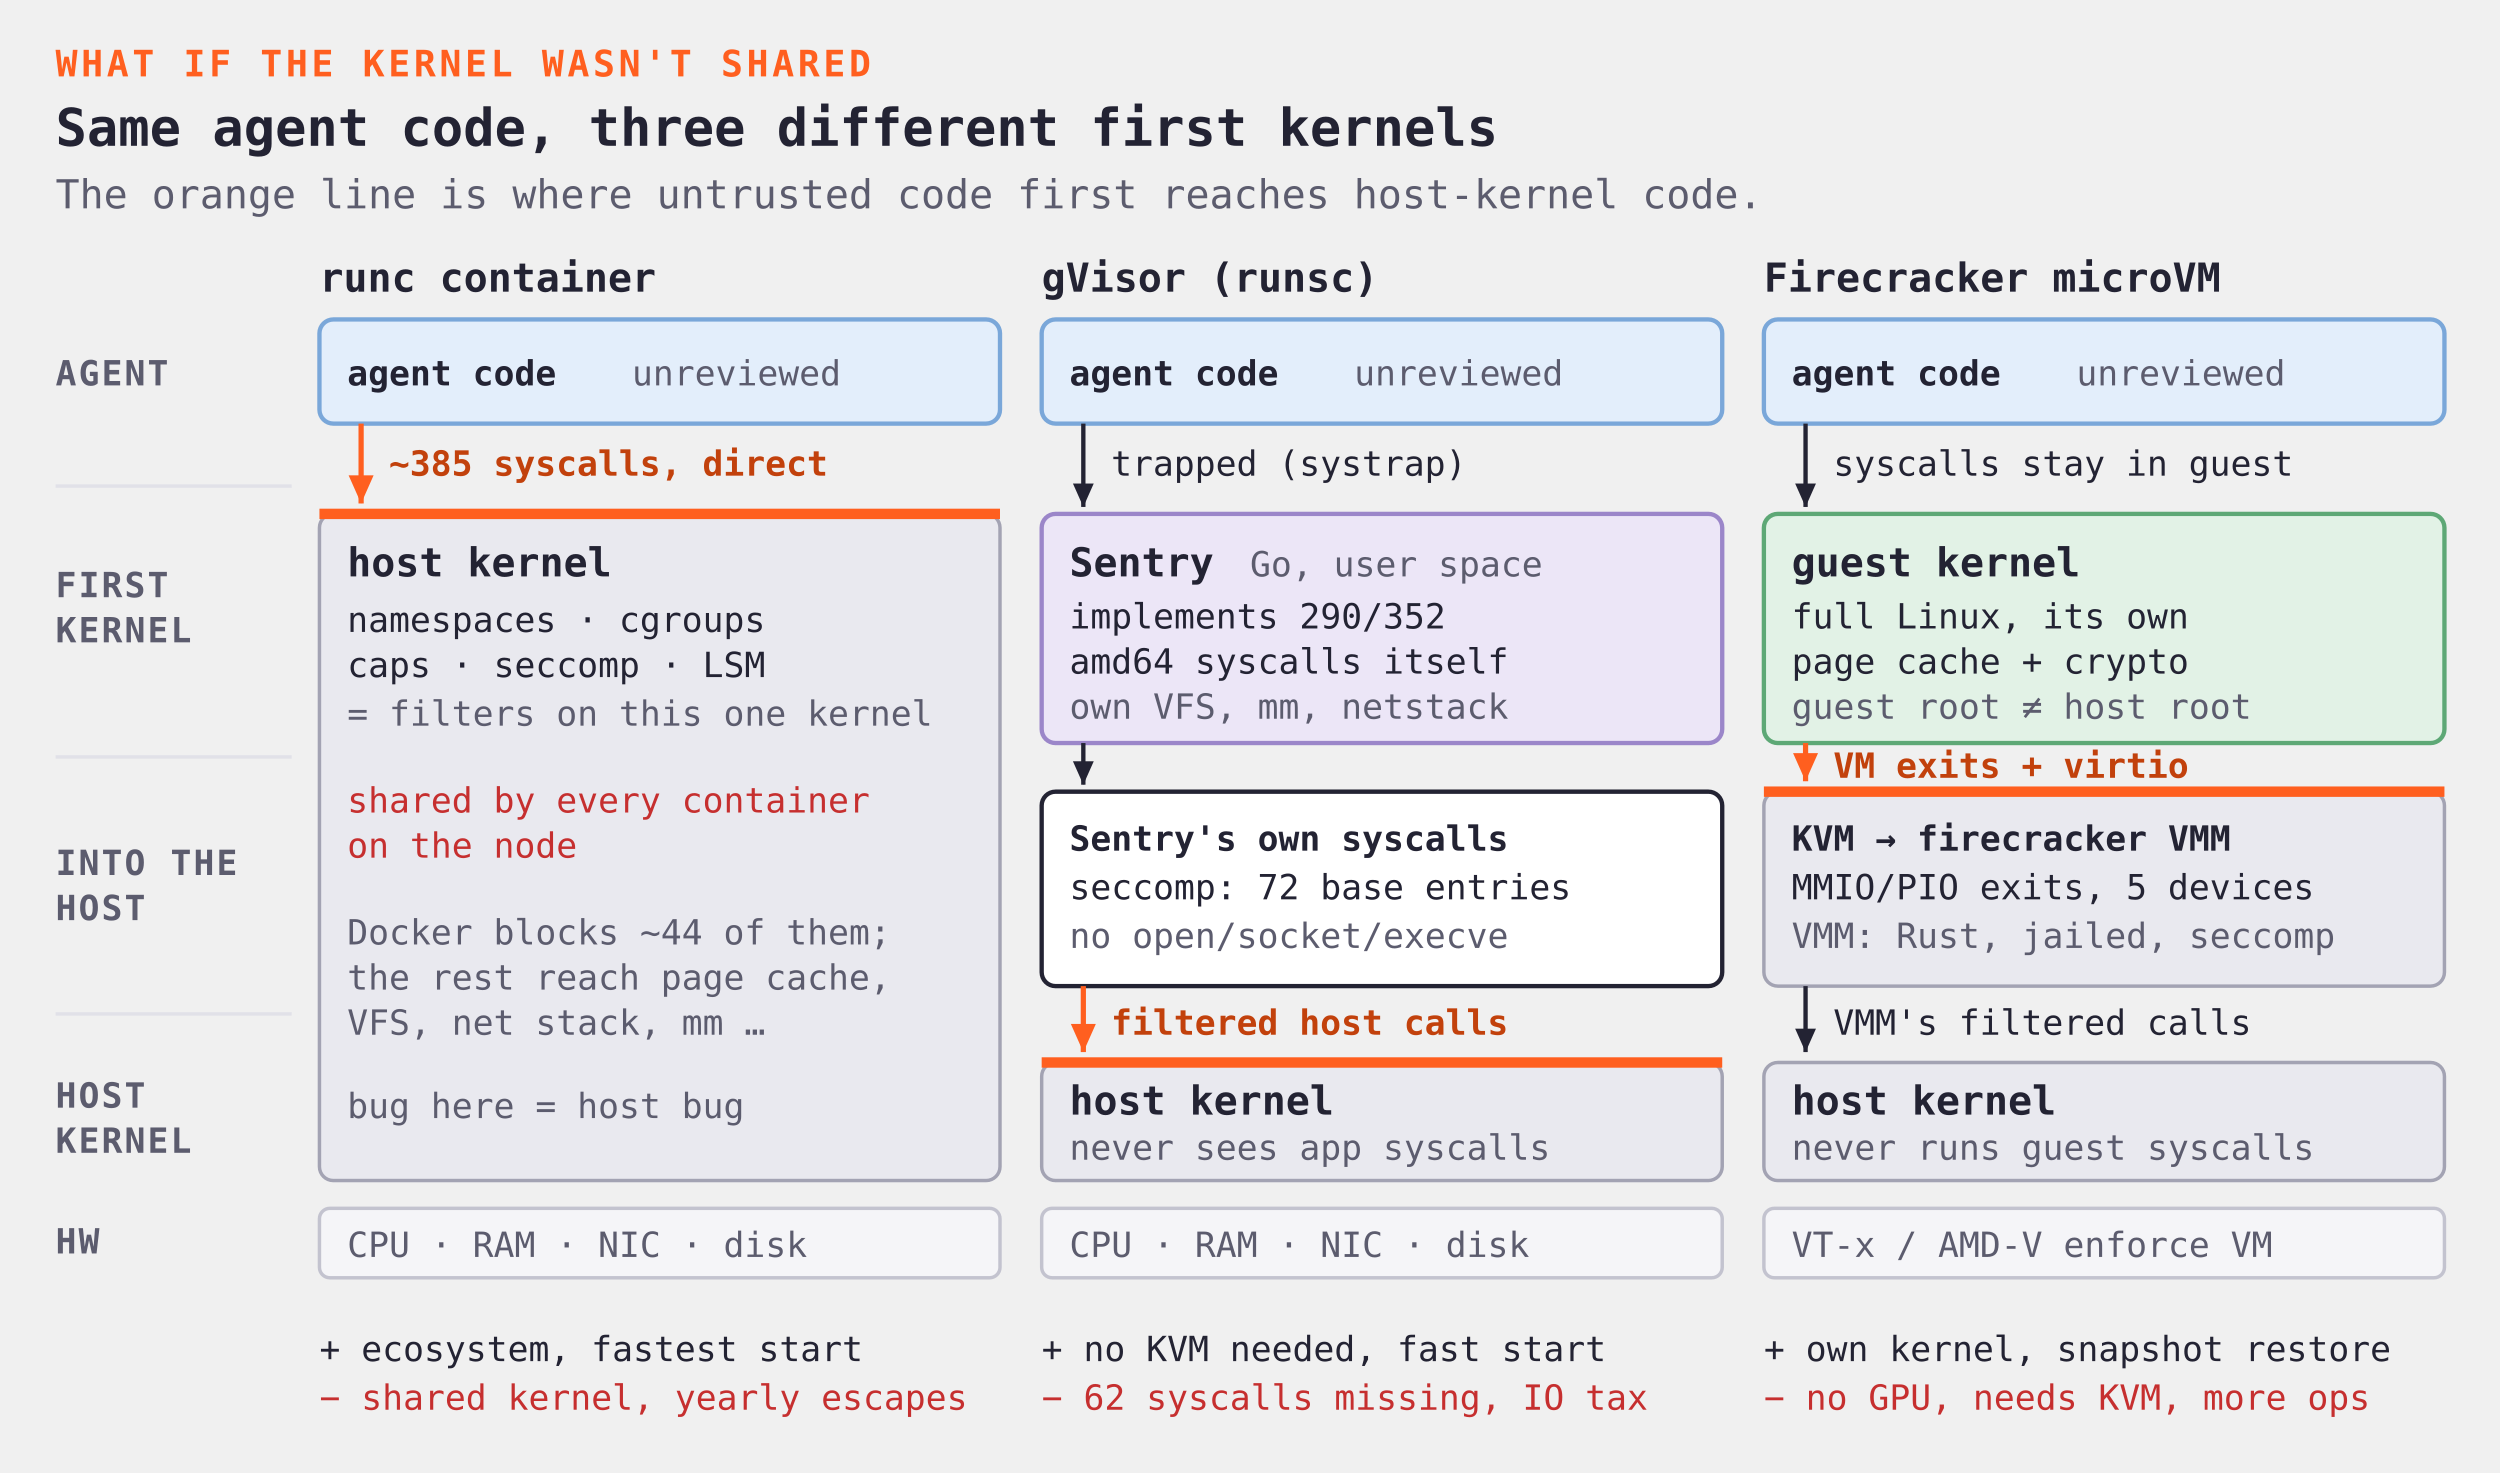
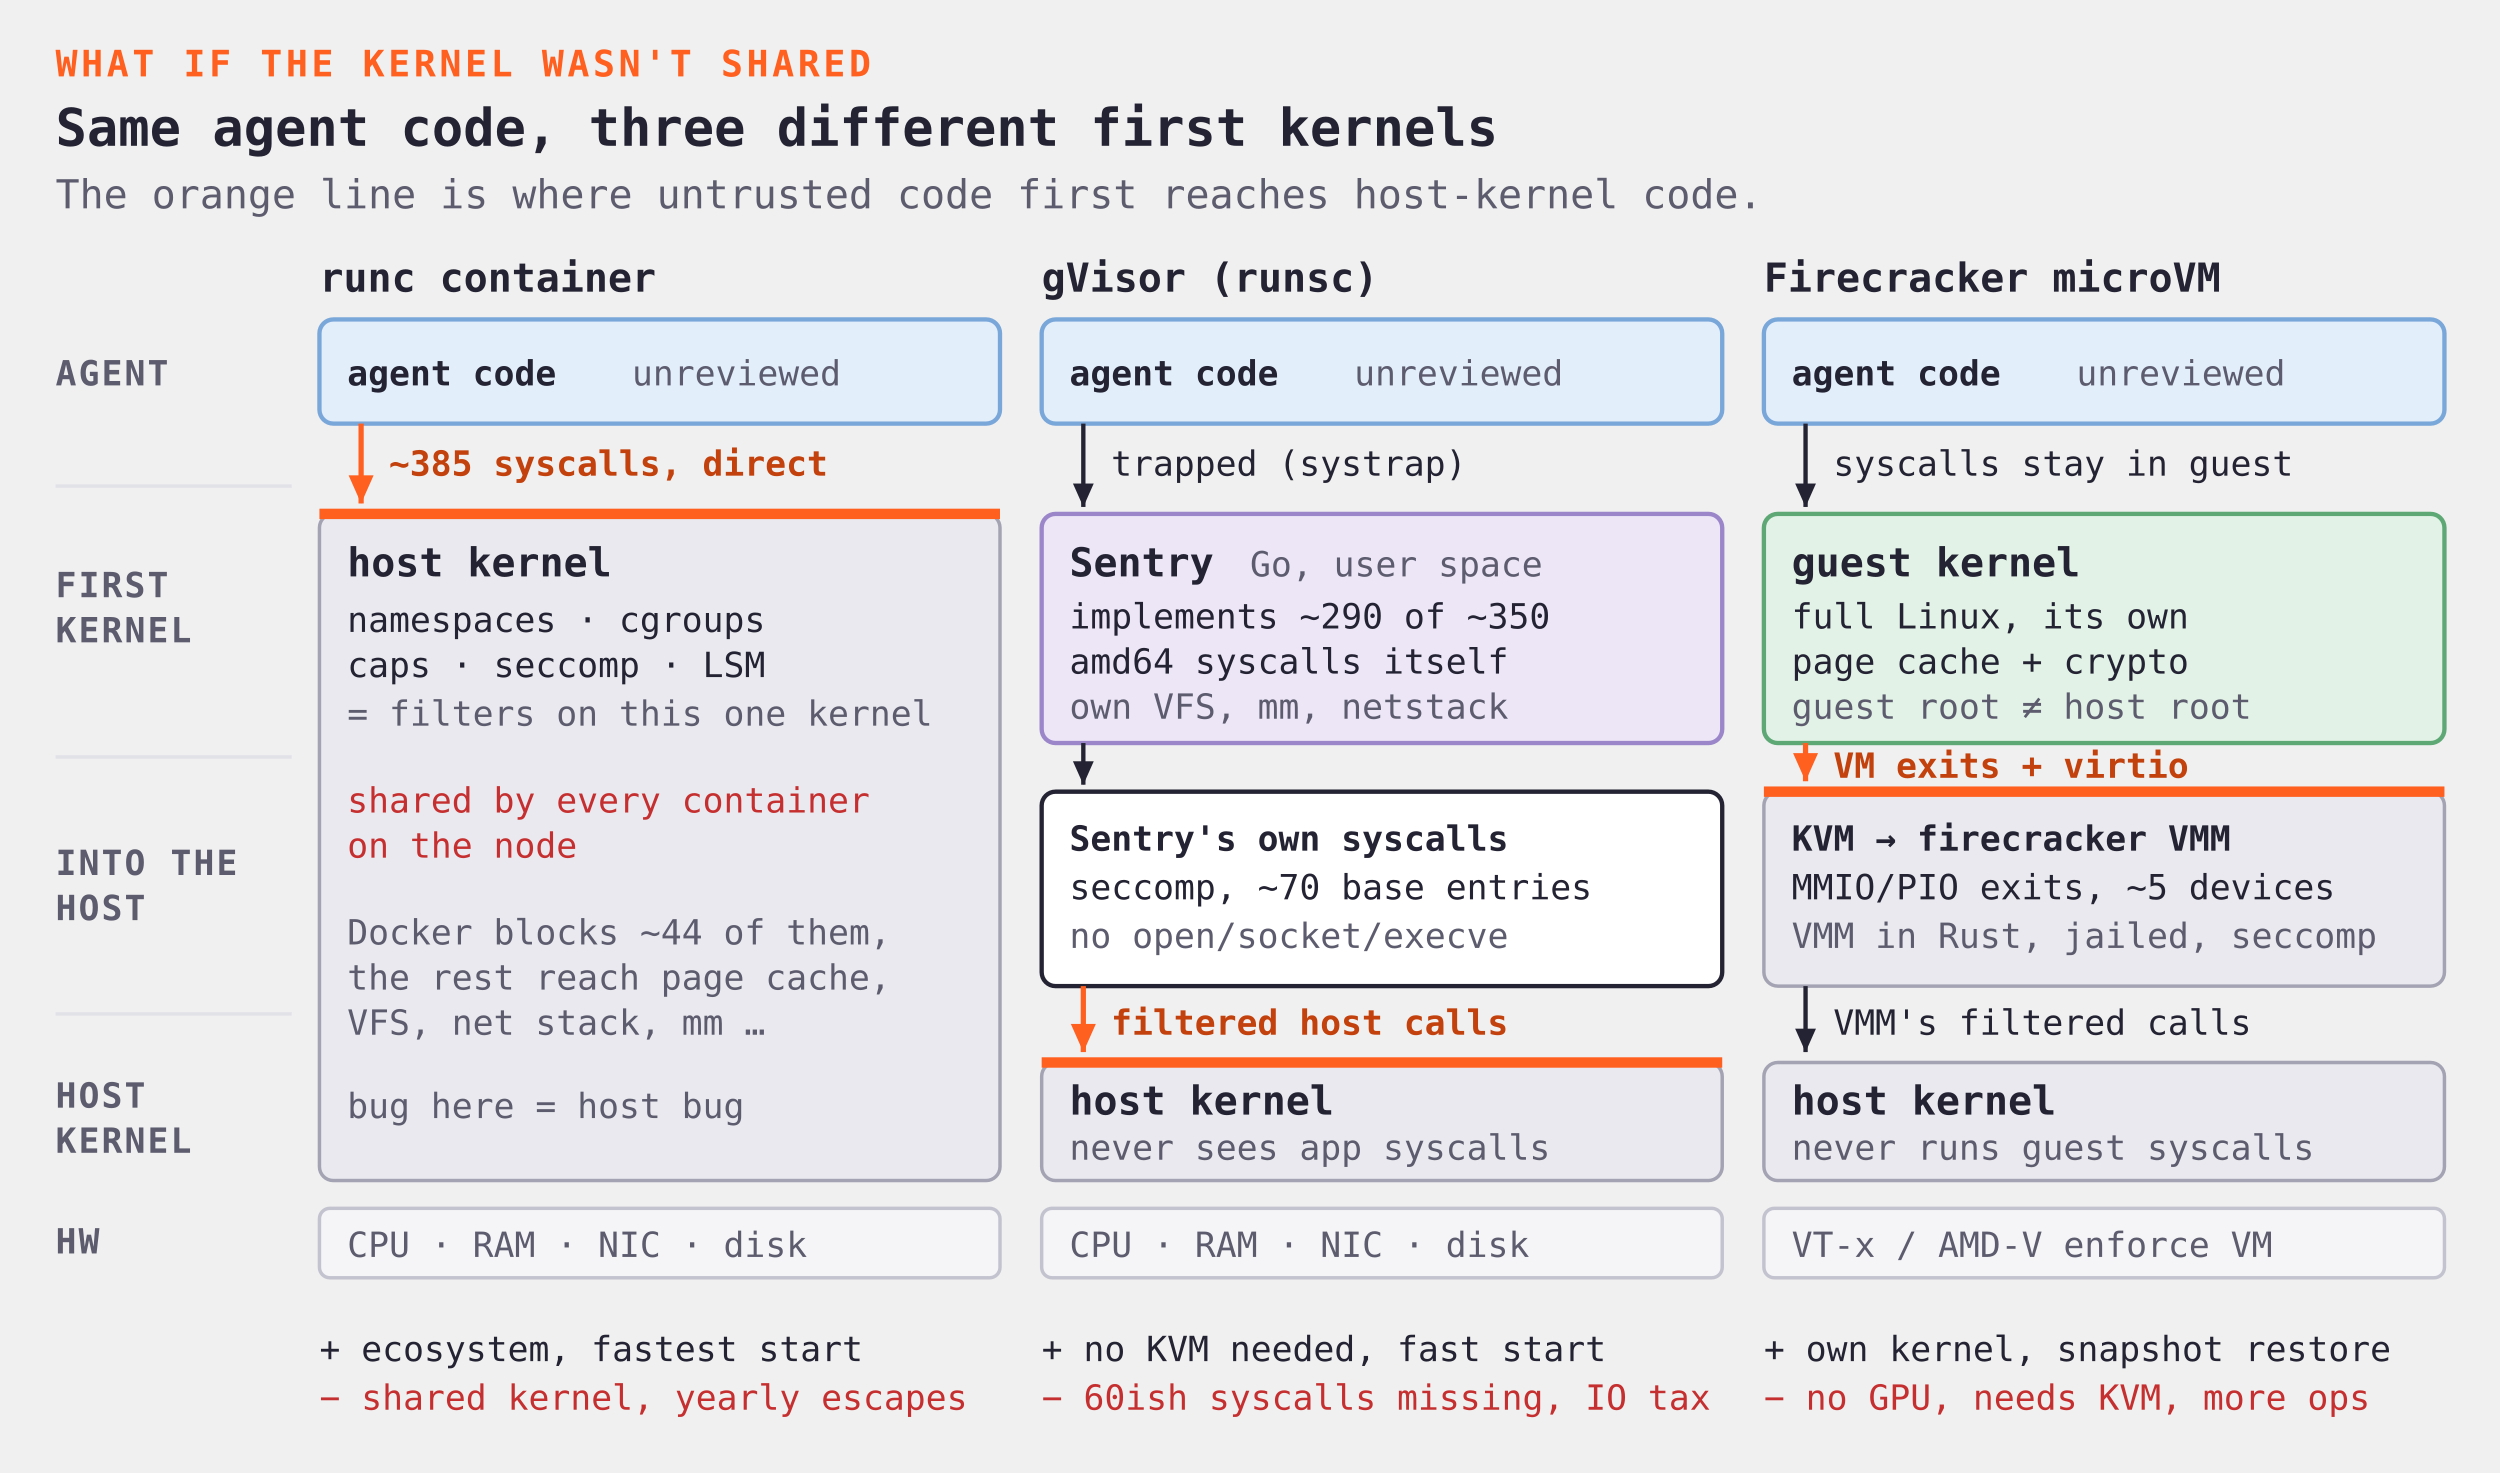
<svg xmlns="http://www.w3.org/2000/svg" viewBox="0 0 720 424" role="img" aria-labelledby="title desc" font-family="'Roboto Mono', ui-monospace, SFMono-Regular, Menlo, Consolas, 'DejaVu Sans Mono', monospace">
  <defs>
    <marker id="a" viewBox="0 0 10 10" refX="9" refY="5" markerWidth="6" markerHeight="6" orient="auto-start-reverse">
      <path d="M0,1 L9,5 L0,9 z" fill="#232333" />
    </marker>
    <marker id="ao" viewBox="0 0 10 10" refX="9" refY="5" markerWidth="6" markerHeight="6" orient="auto-start-reverse">
      <path d="M0,1 L9,5 L0,9 z" fill="#ff5f1f" />
    </marker>
  </defs>
  <style>
    text { fill: #232333; font-size: 10.5px; }
    .k { font-size: 10.5px; font-weight: 600; letter-spacing: .1em; fill: #ff5f1f; }
    .t { font-size: 15px; font-weight: 700; }
    .c { font-size: 11.5px; fill: #5c5c6e; }
    .lane, .lane text { font-size: 10px; font-weight: 600; letter-spacing: .06em; fill: #5c5c6e; }
    .m { fill: #5c5c6e; font-size: 10px; }
    .s { font-size: 10px; }
    .h { font-size: 11.5px; font-weight: 700; }
    .red { fill: #c62f2f; font-size: 10px; }
    .acc { fill: #c2410c; font-size: 10px; font-weight: 600; }
    .app { fill: #e3eefb; stroke: #7aa7d9; stroke-width: 1.25; }
    .host { fill: #e9e9ef; stroke: #a3a3b3; stroke-width: 1; }
    .sentry { fill: #ece6f7; stroke: #9b86c9; stroke-width: 1.25; }
    .guest { fill: #e2f2e6; stroke: #5ea876; stroke-width: 1.25; }
    .proc { fill: #ffffff; stroke: #232333; stroke-width: 1.25; }
    .hw { fill: #f5f5f8; stroke: #c3c3cf; stroke-width: 1; }
    .ln { stroke: #232333; stroke-width: 1.25; fill: none; }
    .edge { stroke: #ff5f1f; stroke-width: 3; }
  </style>
  <text class="k" x="16" y="22">WHAT IF THE KERNEL WASN'T SHARED</text>
  <text class="t" x="16" y="42">Same agent code, three different first kernels</text>
  <text class="c" x="16" y="60">The orange line is where untrusted code first reaches host-kernel code.</text>
  <text class="h" x="92" y="84">runc container</text>
  <text class="h" x="300" y="84">gVisor (runsc)</text>
  <text class="h" x="508" y="84">Firecracker microVM</text>
  <g class="lane">
    <text x="16" y="111">AGENT</text>
    <text x="16" y="172">FIRST</text>
    <text x="16" y="185">KERNEL</text>
    <text x="16" y="252">INTO THE</text>
    <text x="16" y="265">HOST</text>
    <text x="16" y="319">HOST</text>
    <text x="16" y="332">KERNEL</text>
    <text x="16" y="361">HW</text>
  </g>
  <g stroke="#e1e1e8" stroke-width="1">
    <line x1="16" y1="140" x2="84" y2="140" />
    <line x1="16" y1="218" x2="84" y2="218" />
    <line x1="16" y1="292" x2="84" y2="292" />
  </g>
  <rect class="app" x="92" y="92" width="196" height="30" rx="4" />
  <text class="s" x="100" y="111">
    <tspan font-weight="700">agent code</tspan>
  </text>
  <text class="m" x="182" y="111">unreviewed</text>
  <rect class="app" x="300" y="92" width="196" height="30" rx="4" />
  <text class="s" x="308" y="111">
    <tspan font-weight="700">agent code</tspan>
  </text>
  <text class="m" x="390" y="111">unreviewed</text>
  <rect class="app" x="508" y="92" width="196" height="30" rx="4" />
  <text class="s" x="516" y="111">
    <tspan font-weight="700">agent code</tspan>
  </text>
  <text class="m" x="598" y="111">unreviewed</text>
  <line x1="104" y1="122" x2="104" y2="145" stroke="#ff5f1f" stroke-width="1.5" marker-end="url(#ao)" />
  <text class="acc" x="112" y="137">~385 syscalls, direct</text>
  <rect class="host" x="92" y="148" width="196" height="192" rx="4" />
  <line class="edge" x1="92" y1="148" x2="288" y2="148" />
  <text class="h" x="100" y="166">host kernel</text>
  <text class="s" x="100" y="182">namespaces · cgroups</text>
  <text class="s" x="100" y="195">caps · seccomp · LSM</text>
  <text class="m" x="100" y="209">= filters on this one kernel</text>
  <text class="red" x="100" y="234">shared by every container</text>
  <text class="red" x="100" y="247">on the node</text>
-   <text class="m" x="100" y="272">Docker blocks ~44 of them;</text>
+   <text class="m" x="100" y="272">Docker blocks ~44 of them,</text>
  <text class="m" x="100" y="285">the rest reach page cache,</text>
  <text class="m" x="100" y="298">VFS, net stack, mm …</text>
  <text class="m" x="100" y="322">bug here = host bug</text>
  <line class="ln" x1="312" y1="122" x2="312" y2="146" marker-end="url(#a)" />
  <text class="s" x="320" y="137">trapped (systrap)</text>
  <rect class="sentry" x="300" y="148" width="196" height="66" rx="4" />
  <text class="h" x="308" y="166">Sentry</text>
  <text class="m" x="360" y="166">Go, user space</text>
-   <text class="s" x="308" y="181">implements 290/352</text>
+   <text class="s" x="308" y="181">implements ~290 of ~350</text>
  <text class="s" x="308" y="194">amd64 syscalls itself</text>
  <text class="m" x="308" y="207">own VFS, mm, netstack</text>
  <line class="ln" x1="312" y1="214" x2="312" y2="226" marker-end="url(#a)" />
  <rect class="proc" x="300" y="228" width="196" height="56" rx="4" />
  <text class="s" x="308" y="245" font-weight="700">Sentry's own syscalls</text>
-   <text class="s" x="308" y="259">seccomp: 72 base entries</text>
+   <text class="s" x="308" y="259">seccomp, ~70 base entries</text>
  <text class="m" x="308" y="273">no open/socket/execve</text>
  <line x1="312" y1="284" x2="312" y2="303" stroke="#ff5f1f" stroke-width="1.5" marker-end="url(#ao)" />
  <text class="acc" x="320" y="298">filtered host calls</text>
  <rect class="host" x="300" y="306" width="196" height="34" rx="4" />
  <line class="edge" x1="300" y1="306" x2="496" y2="306" />
  <text class="h" x="308" y="321">host kernel</text>
  <text class="m" x="308" y="334">never sees app syscalls</text>
  <line class="ln" x1="520" y1="122" x2="520" y2="146" marker-end="url(#a)" />
  <text class="s" x="528" y="137">syscalls stay in guest</text>
  <rect class="guest" x="508" y="148" width="196" height="66" rx="4" />
  <text class="h" x="516" y="166">guest kernel</text>
  <text class="s" x="516" y="181">full Linux, its own</text>
  <text class="s" x="516" y="194">page cache + crypto</text>
  <text class="m" x="516" y="207">guest root ≠ host root</text>
  <line x1="520" y1="214" x2="520" y2="225" stroke="#ff5f1f" stroke-width="1.5" marker-end="url(#ao)" />
  <text class="acc" x="528" y="224">VM exits + virtio</text>
  <rect class="host" x="508" y="228" width="196" height="56" rx="4" />
  <line class="edge" x1="508" y1="228" x2="704" y2="228" />
  <text class="s" x="516" y="245" font-weight="700">KVM → firecracker VMM</text>
-   <text class="s" x="516" y="259">MMIO/PIO exits, 5 devices</text>
-   <text class="m" x="516" y="273">VMM: Rust, jailed, seccomp</text>
+   <text class="s" x="516" y="259">MMIO/PIO exits, ~5 devices</text>
+   <text class="m" x="516" y="273">VMM in Rust, jailed, seccomp</text>
  <line class="ln" x1="520" y1="284" x2="520" y2="303" marker-end="url(#a)" />
  <text class="s" x="528" y="298">VMM's filtered calls</text>
  <rect class="host" x="508" y="306" width="196" height="34" rx="4" />
  <text class="h" x="516" y="321">host kernel</text>
  <text class="m" x="516" y="334">never runs guest syscalls</text>
  <rect class="hw" x="92" y="348" width="196" height="20" rx="3" />
  <text class="m" x="100" y="362">CPU · RAM · NIC · disk</text>
  <rect class="hw" x="300" y="348" width="196" height="20" rx="3" />
  <text class="m" x="308" y="362">CPU · RAM · NIC · disk</text>
  <rect class="hw" x="508" y="348" width="196" height="20" rx="3" />
  <text class="m" x="516" y="362">VT-x / AMD-V enforce VM</text>
  <text class="s" x="92" y="392">+ ecosystem, fastest start</text>
  <text class="red" x="92" y="406">− shared kernel, yearly escapes</text>
  <text class="s" x="300" y="392">+ no KVM needed, fast start</text>
-   <text class="red" x="300" y="406">− 62 syscalls missing, IO tax</text>
+   <text class="red" x="300" y="406">− 60ish syscalls missing, IO tax</text>
  <text class="s" x="508" y="392">+ own kernel, snapshot restore</text>
  <text class="red" x="508" y="406">− no GPU, needs KVM, more ops</text>
</svg>
